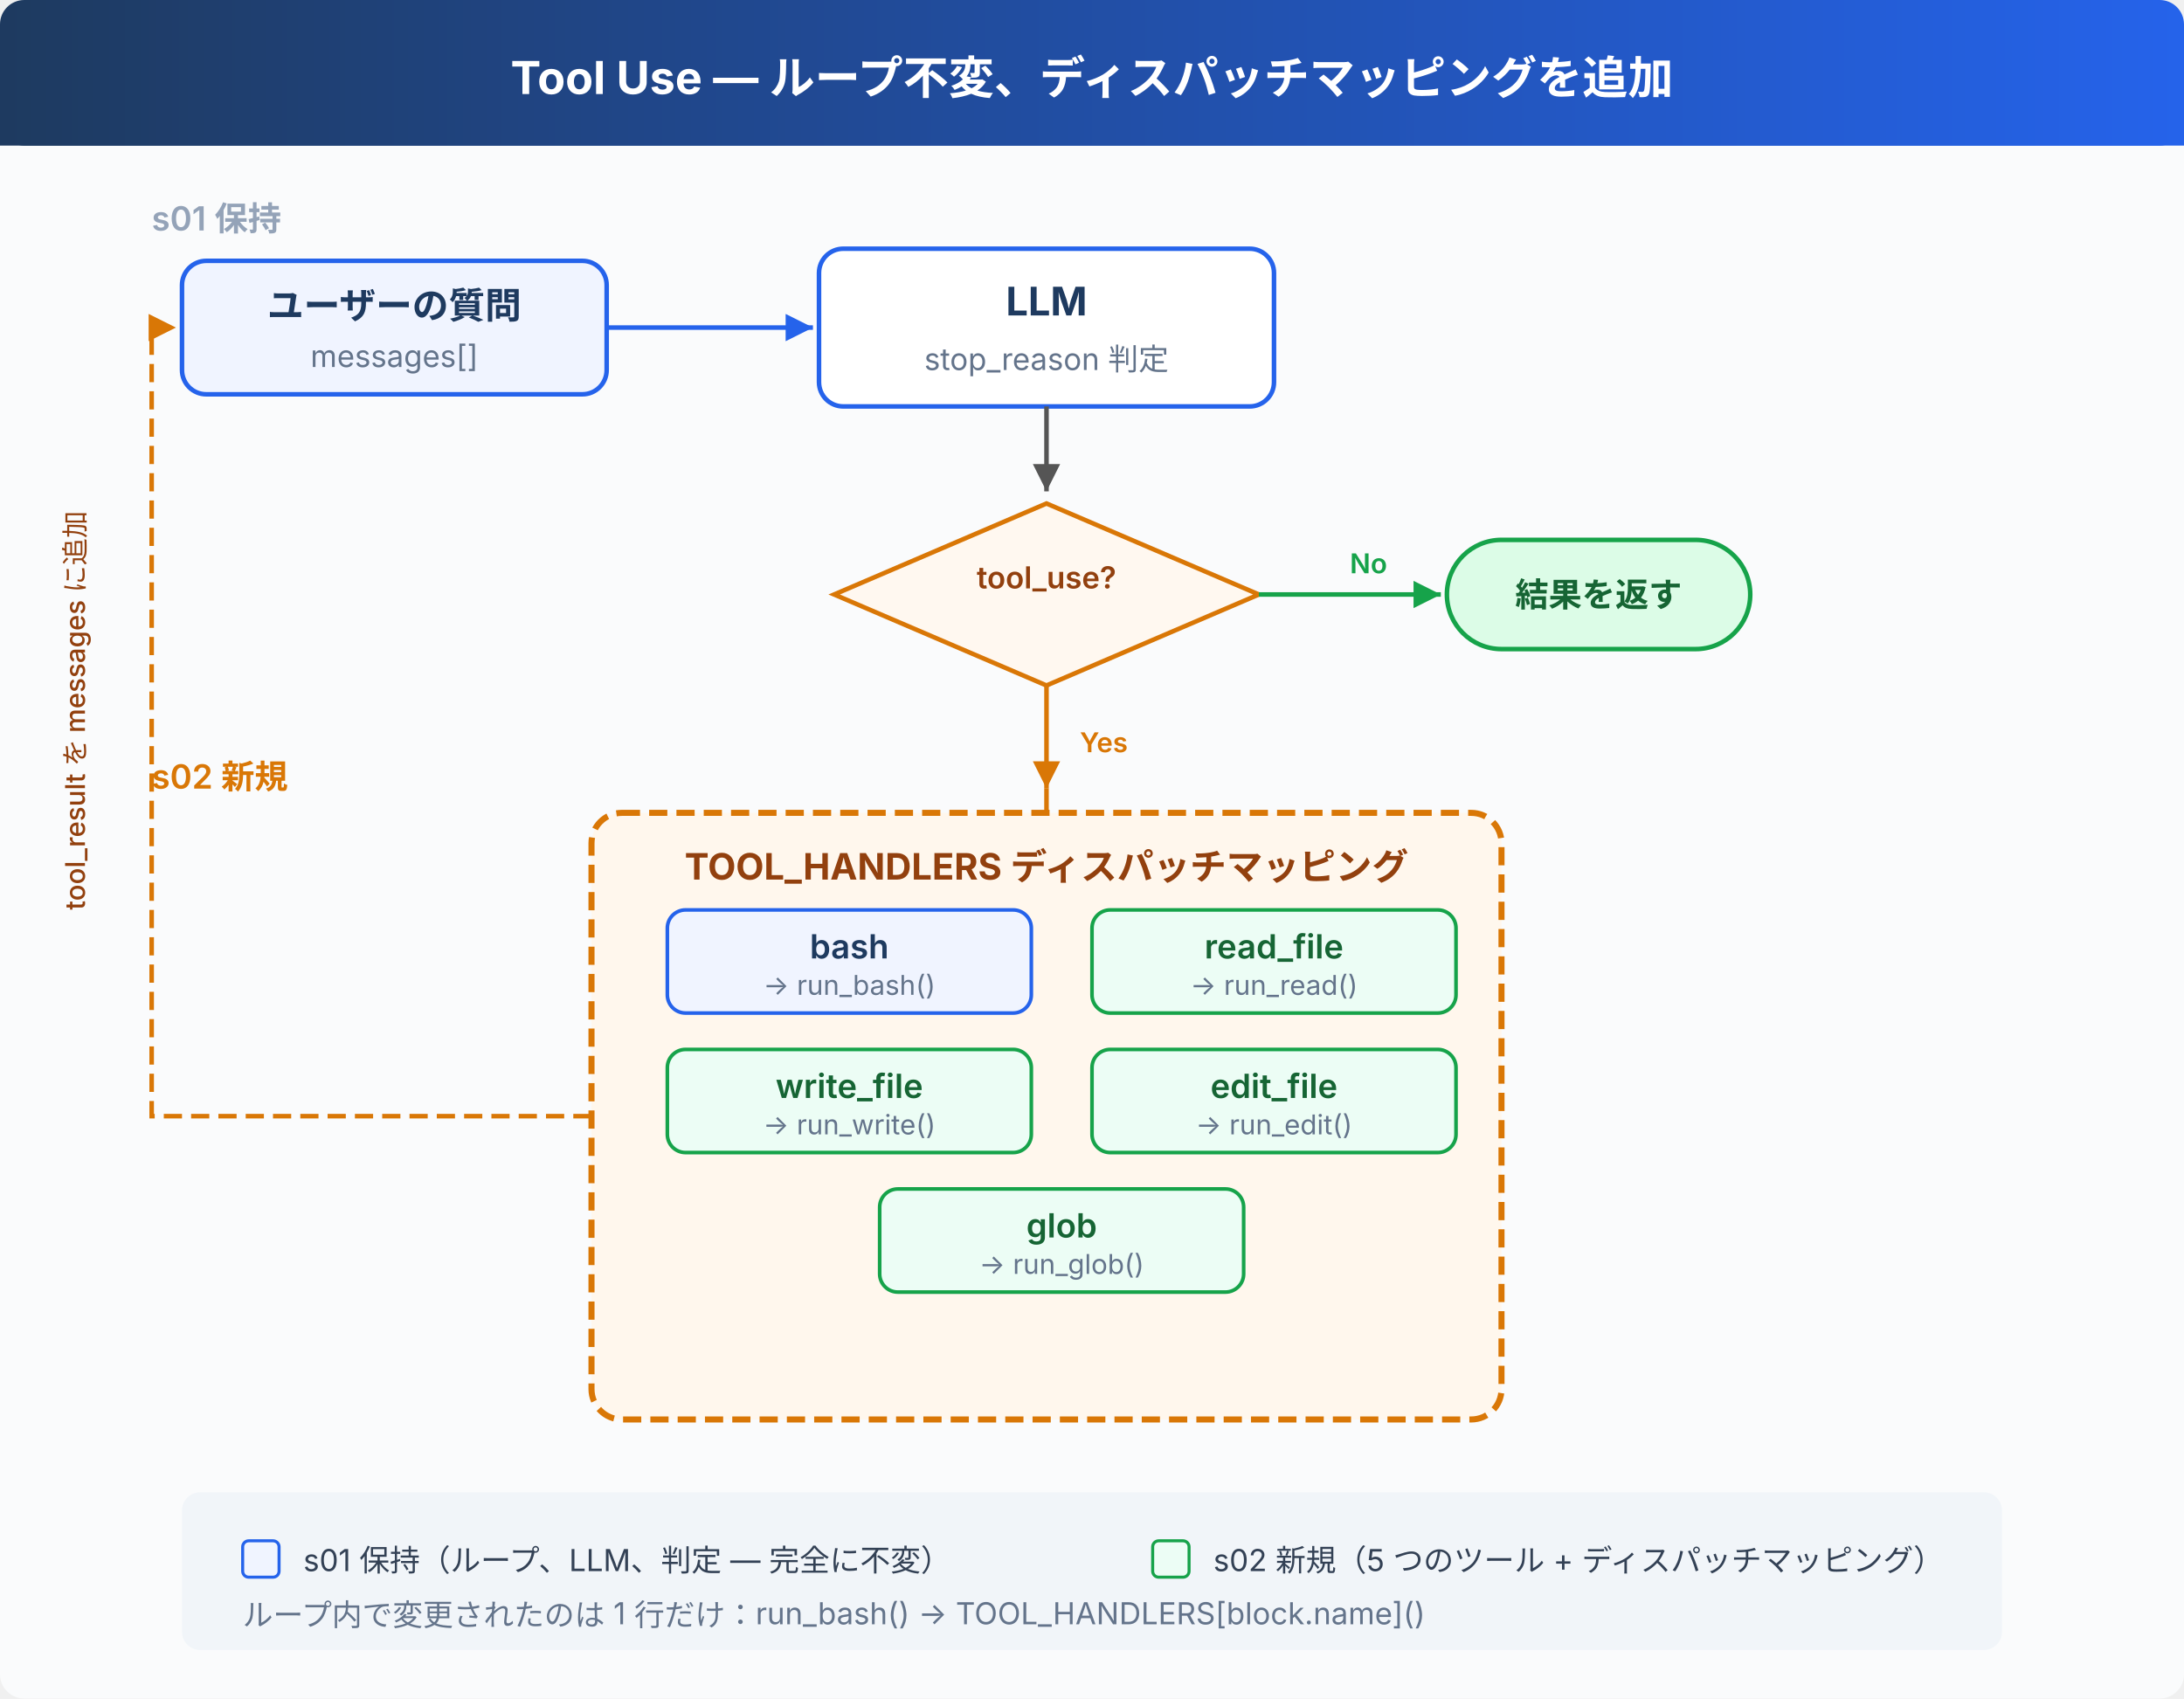
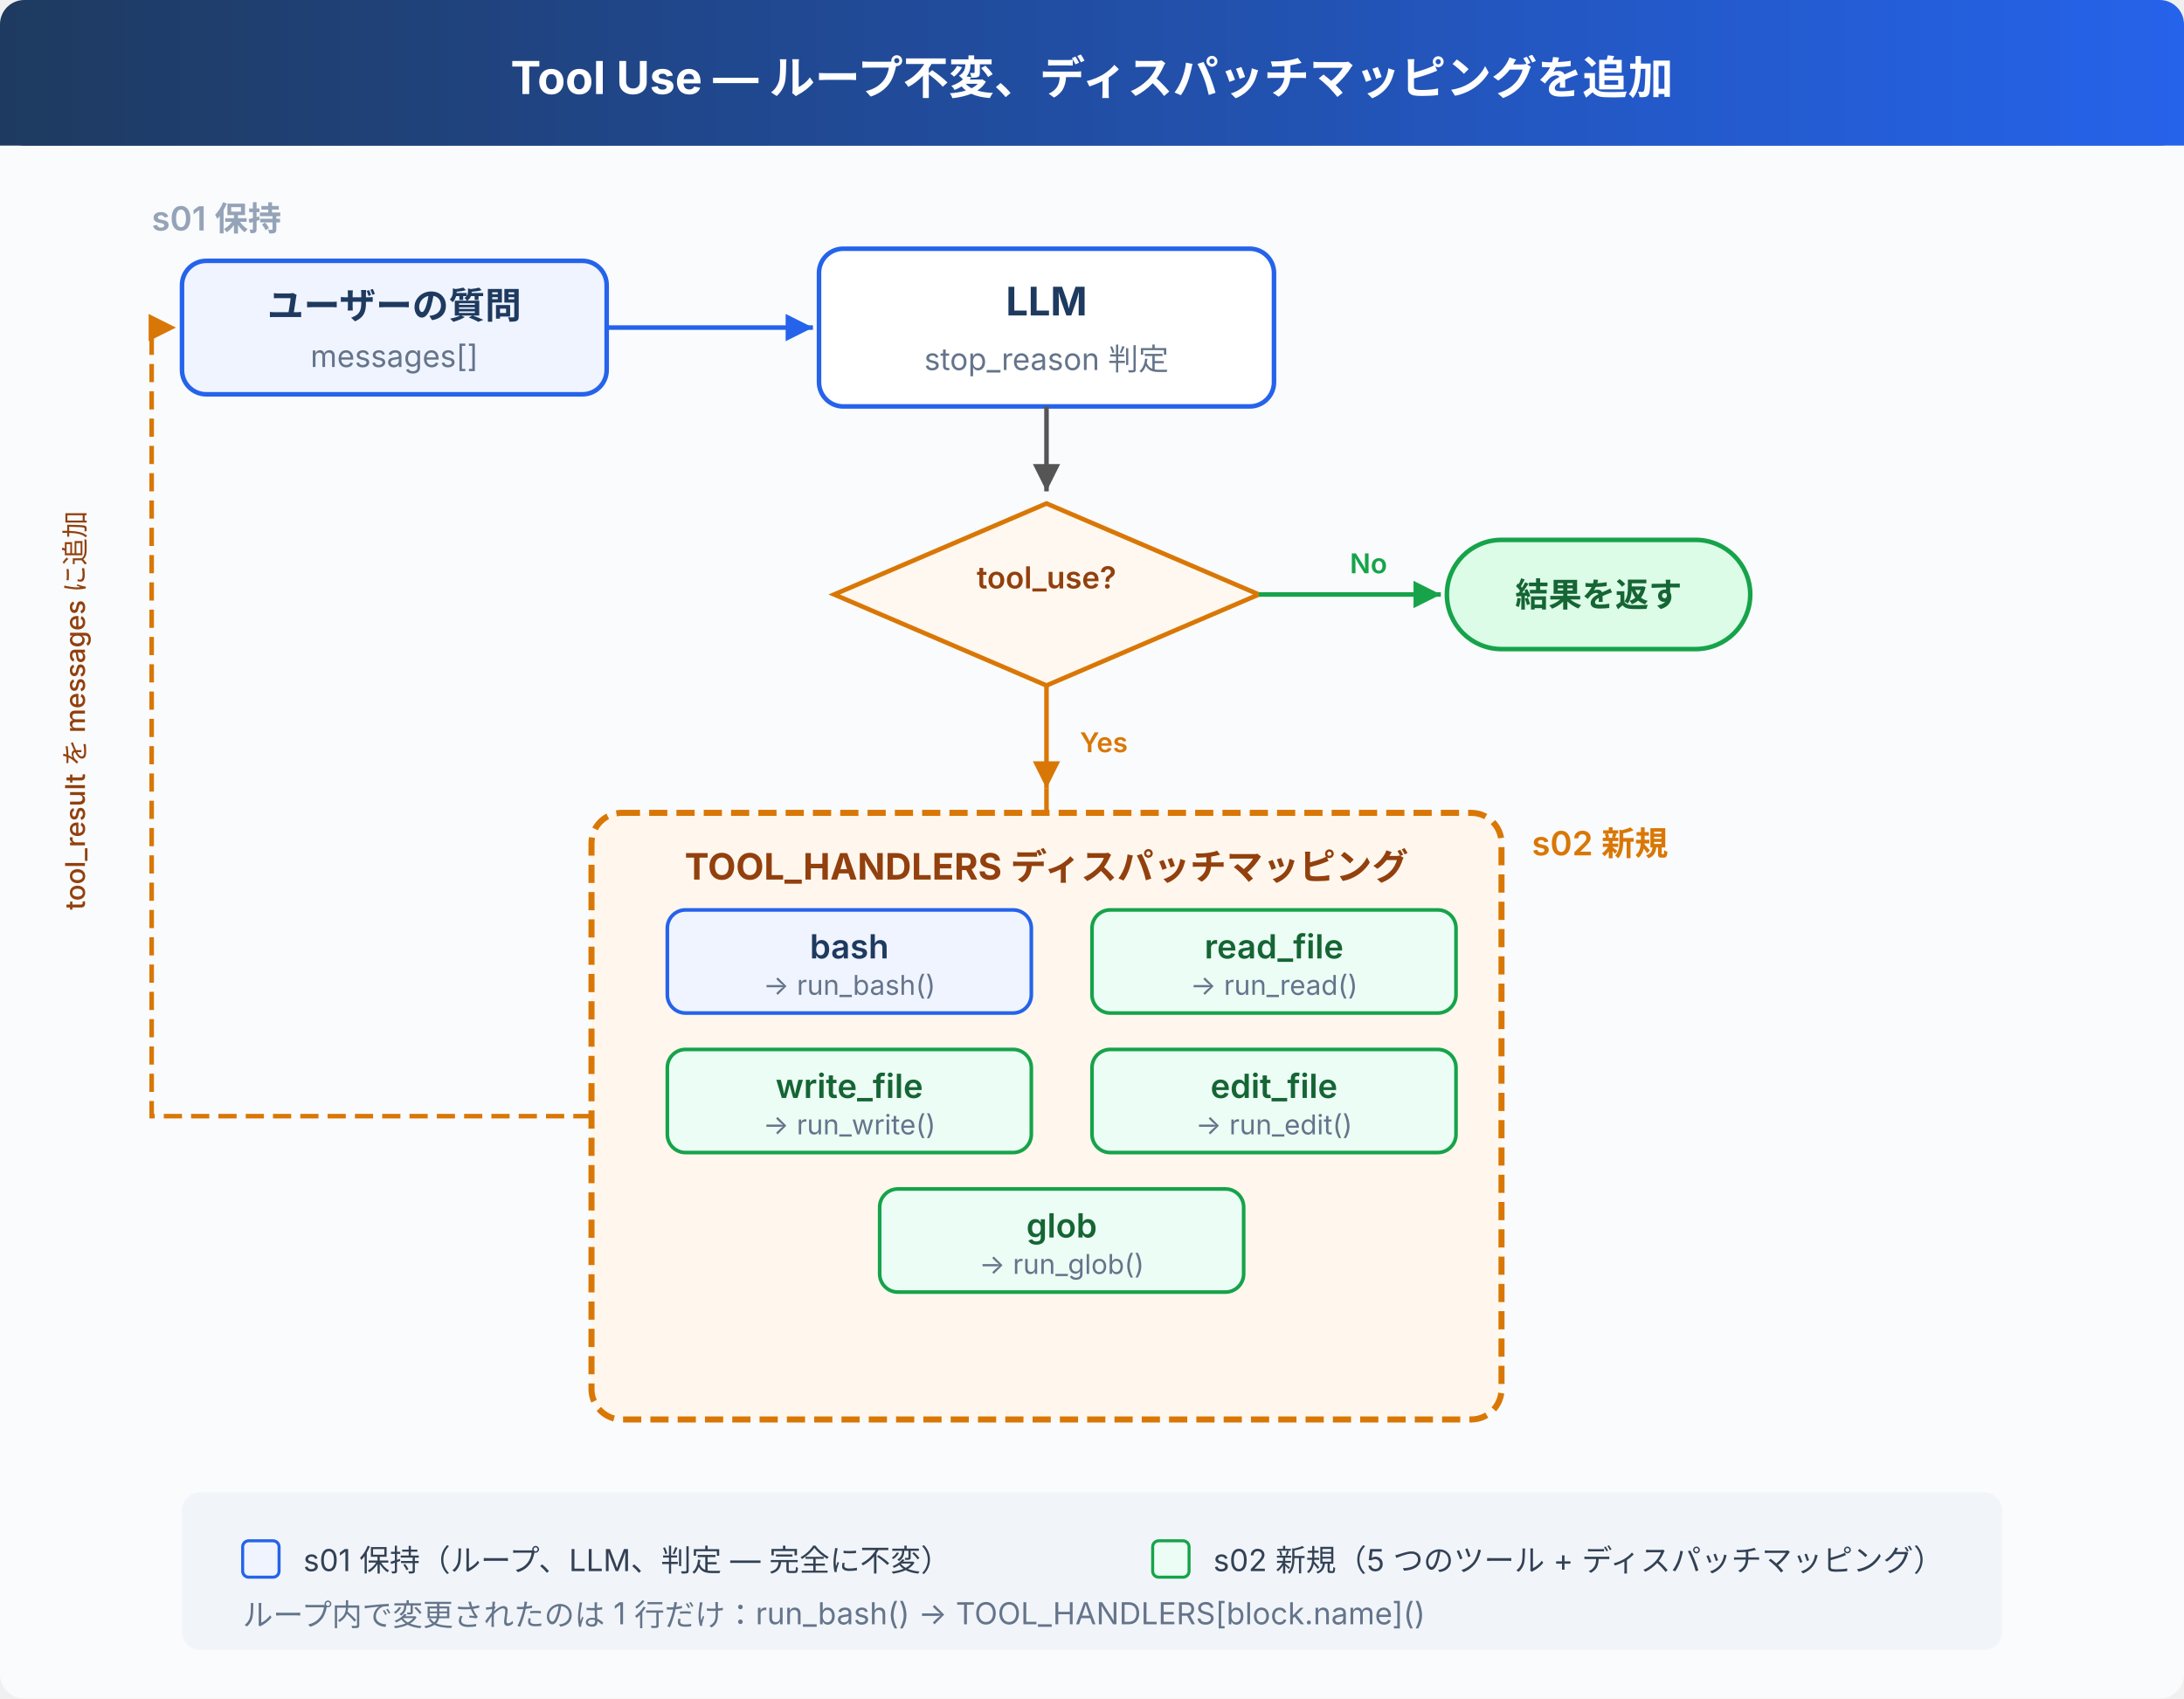
<svg xmlns="http://www.w3.org/2000/svg" viewBox="0 0 720 560" font-family="system-ui, -apple-system, sans-serif">
  <defs>
    <marker id="arrow" viewBox="0 0 10 10" refX="10" refY="5" markerWidth="6" markerHeight="6" orient="auto-start-reverse">
      <path d="M 0 0 L 10 5 L 0 10 z" fill="#555" />
    </marker>
    <marker id="arrow-blue" viewBox="0 0 10 10" refX="10" refY="5" markerWidth="6" markerHeight="6" orient="auto-start-reverse">
      <path d="M 0 0 L 10 5 L 0 10 z" fill="#2563eb" />
    </marker>
    <marker id="arrow-green" viewBox="0 0 10 10" refX="10" refY="5" markerWidth="6" markerHeight="6" orient="auto-start-reverse">
      <path d="M 0 0 L 10 5 L 0 10 z" fill="#16a34a" />
    </marker>
    <marker id="arrow-orange" viewBox="0 0 10 10" refX="10" refY="5" markerWidth="6" markerHeight="6" orient="auto-start-reverse">
      <path d="M 0 0 L 10 5 L 0 10 z" fill="#d97706" />
    </marker>
    <linearGradient id="header" x1="0" y1="0" x2="1" y2="0">
      <stop offset="0%" stop-color="#1e3a5f" />
      <stop offset="100%" stop-color="#2563eb" />
    </linearGradient>
  </defs>
  <rect width="720" height="560" fill="#fafbfc" rx="8" />
  <rect x="0" y="0" width="720" height="48" fill="url(#header)" rx="8" />
  <rect x="0" y="40" width="720" height="8" fill="url(#header)" />
  <text x="360" y="31" fill="#fff" font-size="15" font-weight="700" text-anchor="middle">Tool Use — ループ不変、ディスパッチマッピングを追加</text>
  <text x="50" y="76" fill="#94a3b8" font-size="11" font-weight="600">s01 保持</text>
  <rect x="60" y="86" width="140" height="44" rx="8" fill="#f0f4ff" stroke="#2563eb" stroke-width="1.5" />
  <text x="130" y="105" fill="#1e3a5f" font-size="12" font-weight="600" text-anchor="middle">ユーザーの質問</text>
  <text x="130" y="121" fill="#64748b" font-size="10" text-anchor="middle">messages[]</text>
  <line x1="200" y1="108" x2="268" y2="108" stroke="#2563eb" stroke-width="1.5" marker-end="url(#arrow-blue)" />
  <rect x="270" y="82" width="150" height="52" rx="8" fill="#fff" stroke="#2563eb" stroke-width="1.5" />
  <text x="345" y="104" fill="#1e3a5f" font-size="13" font-weight="700" text-anchor="middle">LLM</text>
  <text x="345" y="122" fill="#64748b" font-size="10" text-anchor="middle">stop_reason 判定</text>
  <line x1="345" y1="134" x2="345" y2="162" stroke="#555" stroke-width="1.5" marker-end="url(#arrow)" />
  <polygon points="345,166 415,196 345,226 275,196" fill="#fff8f0" stroke="#d97706" stroke-width="1.5" />
  <text x="345" y="194" fill="#92400e" font-size="10" font-weight="600" text-anchor="middle">tool_use?</text>
  <line x1="415" y1="196" x2="475" y2="196" stroke="#16a34a" stroke-width="1.5" marker-end="url(#arrow-green)" />
  <text x="445" y="189" fill="#16a34a" font-size="9" font-weight="600">No</text>
  <rect x="477" y="178" width="100" height="36" rx="18" fill="#dcfce7" stroke="#16a34a" stroke-width="1.5" />
  <text x="527" y="200" fill="#166534" font-size="11" font-weight="600" text-anchor="middle">結果を返す</text>
  <line x1="345" y1="226" x2="345" y2="260" stroke="#d97706" stroke-width="1.5" marker-end="url(#arrow-orange)" />
  <text x="356" y="248" fill="#d97706" font-size="9" font-weight="600">Yes</text>
-   <text x="50" y="260" fill="#d97706" font-size="11" font-weight="600">s02 新規</text>
+   <text x="505" y="282" fill="#d97706" font-size="11" font-weight="600">s02 新規</text>
  <rect x="195" y="268" width="300" height="200" rx="10" fill="#fff7ed" stroke="#d97706" stroke-width="2" stroke-dasharray="6,3" />
  <text x="345" y="290" fill="#92400e" font-size="12" font-weight="700" text-anchor="middle">TOOL_HANDLERS ディスパッチマッピング</text>
  <line x1="345" y1="260" x2="345" y2="268" stroke="#d97706" stroke-width="1.5" />
  <rect x="220" y="300" width="120" height="34" rx="6" fill="#f0f4ff" stroke="#2563eb" stroke-width="1.2" />
  <text x="280" y="316" fill="#1e3a5f" font-size="11" font-weight="600" text-anchor="middle">bash</text>
  <text x="280" y="328" fill="#64748b" font-size="9" text-anchor="middle">→ run_bash()</text>
  <rect x="360" y="300" width="120" height="34" rx="6" fill="#ecfdf5" stroke="#16a34a" stroke-width="1.2" />
  <text x="420" y="316" fill="#166534" font-size="11" font-weight="600" text-anchor="middle">read_file</text>
  <text x="420" y="328" fill="#64748b" font-size="9" text-anchor="middle">→ run_read()</text>
  <rect x="220" y="346" width="120" height="34" rx="6" fill="#ecfdf5" stroke="#16a34a" stroke-width="1.2" />
  <text x="280" y="362" fill="#166534" font-size="11" font-weight="600" text-anchor="middle">write_file</text>
  <text x="280" y="374" fill="#64748b" font-size="9" text-anchor="middle">→ run_write()</text>
  <rect x="360" y="346" width="120" height="34" rx="6" fill="#ecfdf5" stroke="#16a34a" stroke-width="1.2" />
  <text x="420" y="362" fill="#166534" font-size="11" font-weight="600" text-anchor="middle">edit_file</text>
  <text x="420" y="374" fill="#64748b" font-size="9" text-anchor="middle">→ run_edit()</text>
  <rect x="290" y="392" width="120" height="34" rx="6" fill="#ecfdf5" stroke="#16a34a" stroke-width="1.2" />
  <text x="350" y="408" fill="#166534" font-size="11" font-weight="600" text-anchor="middle">glob</text>
  <text x="350" y="420" fill="#64748b" font-size="9" text-anchor="middle">→ run_glob()</text>
  <path d="M 195 368 L 50 368 L 50 108 L 58 108" fill="none" stroke="#d97706" stroke-width="1.5" marker-end="url(#arrow-orange)" stroke-dasharray="6,3" />
  <text x="28" y="300" fill="#92400e" font-size="9" font-weight="500" transform="rotate(-90, 28, 300)">tool_result を messages に追加</text>
  <rect x="60" y="492" width="600" height="52" rx="6" fill="#f1f5f9" />
  <rect x="80" y="508" width="12" height="12" rx="2" fill="#f0f4ff" stroke="#2563eb" stroke-width="1" />
  <text x="100" y="518" fill="#334155" font-size="10">s01 保持（ループ、LLM、判定 — 完全に不変）</text>
  <rect x="380" y="508" width="12" height="12" rx="2" fill="#ecfdf5" stroke="#16a34a" stroke-width="1" />
  <text x="400" y="518" fill="#334155" font-size="10">s02 新規（5 つのツール + ディスパッチマッピング）</text>
  <text x="80" y="536" fill="#64748b" font-size="10">ループ内で変更されたのは 1 行だけ：run_bash() → TOOL_HANDLERS[block.name]()</text>
</svg>
